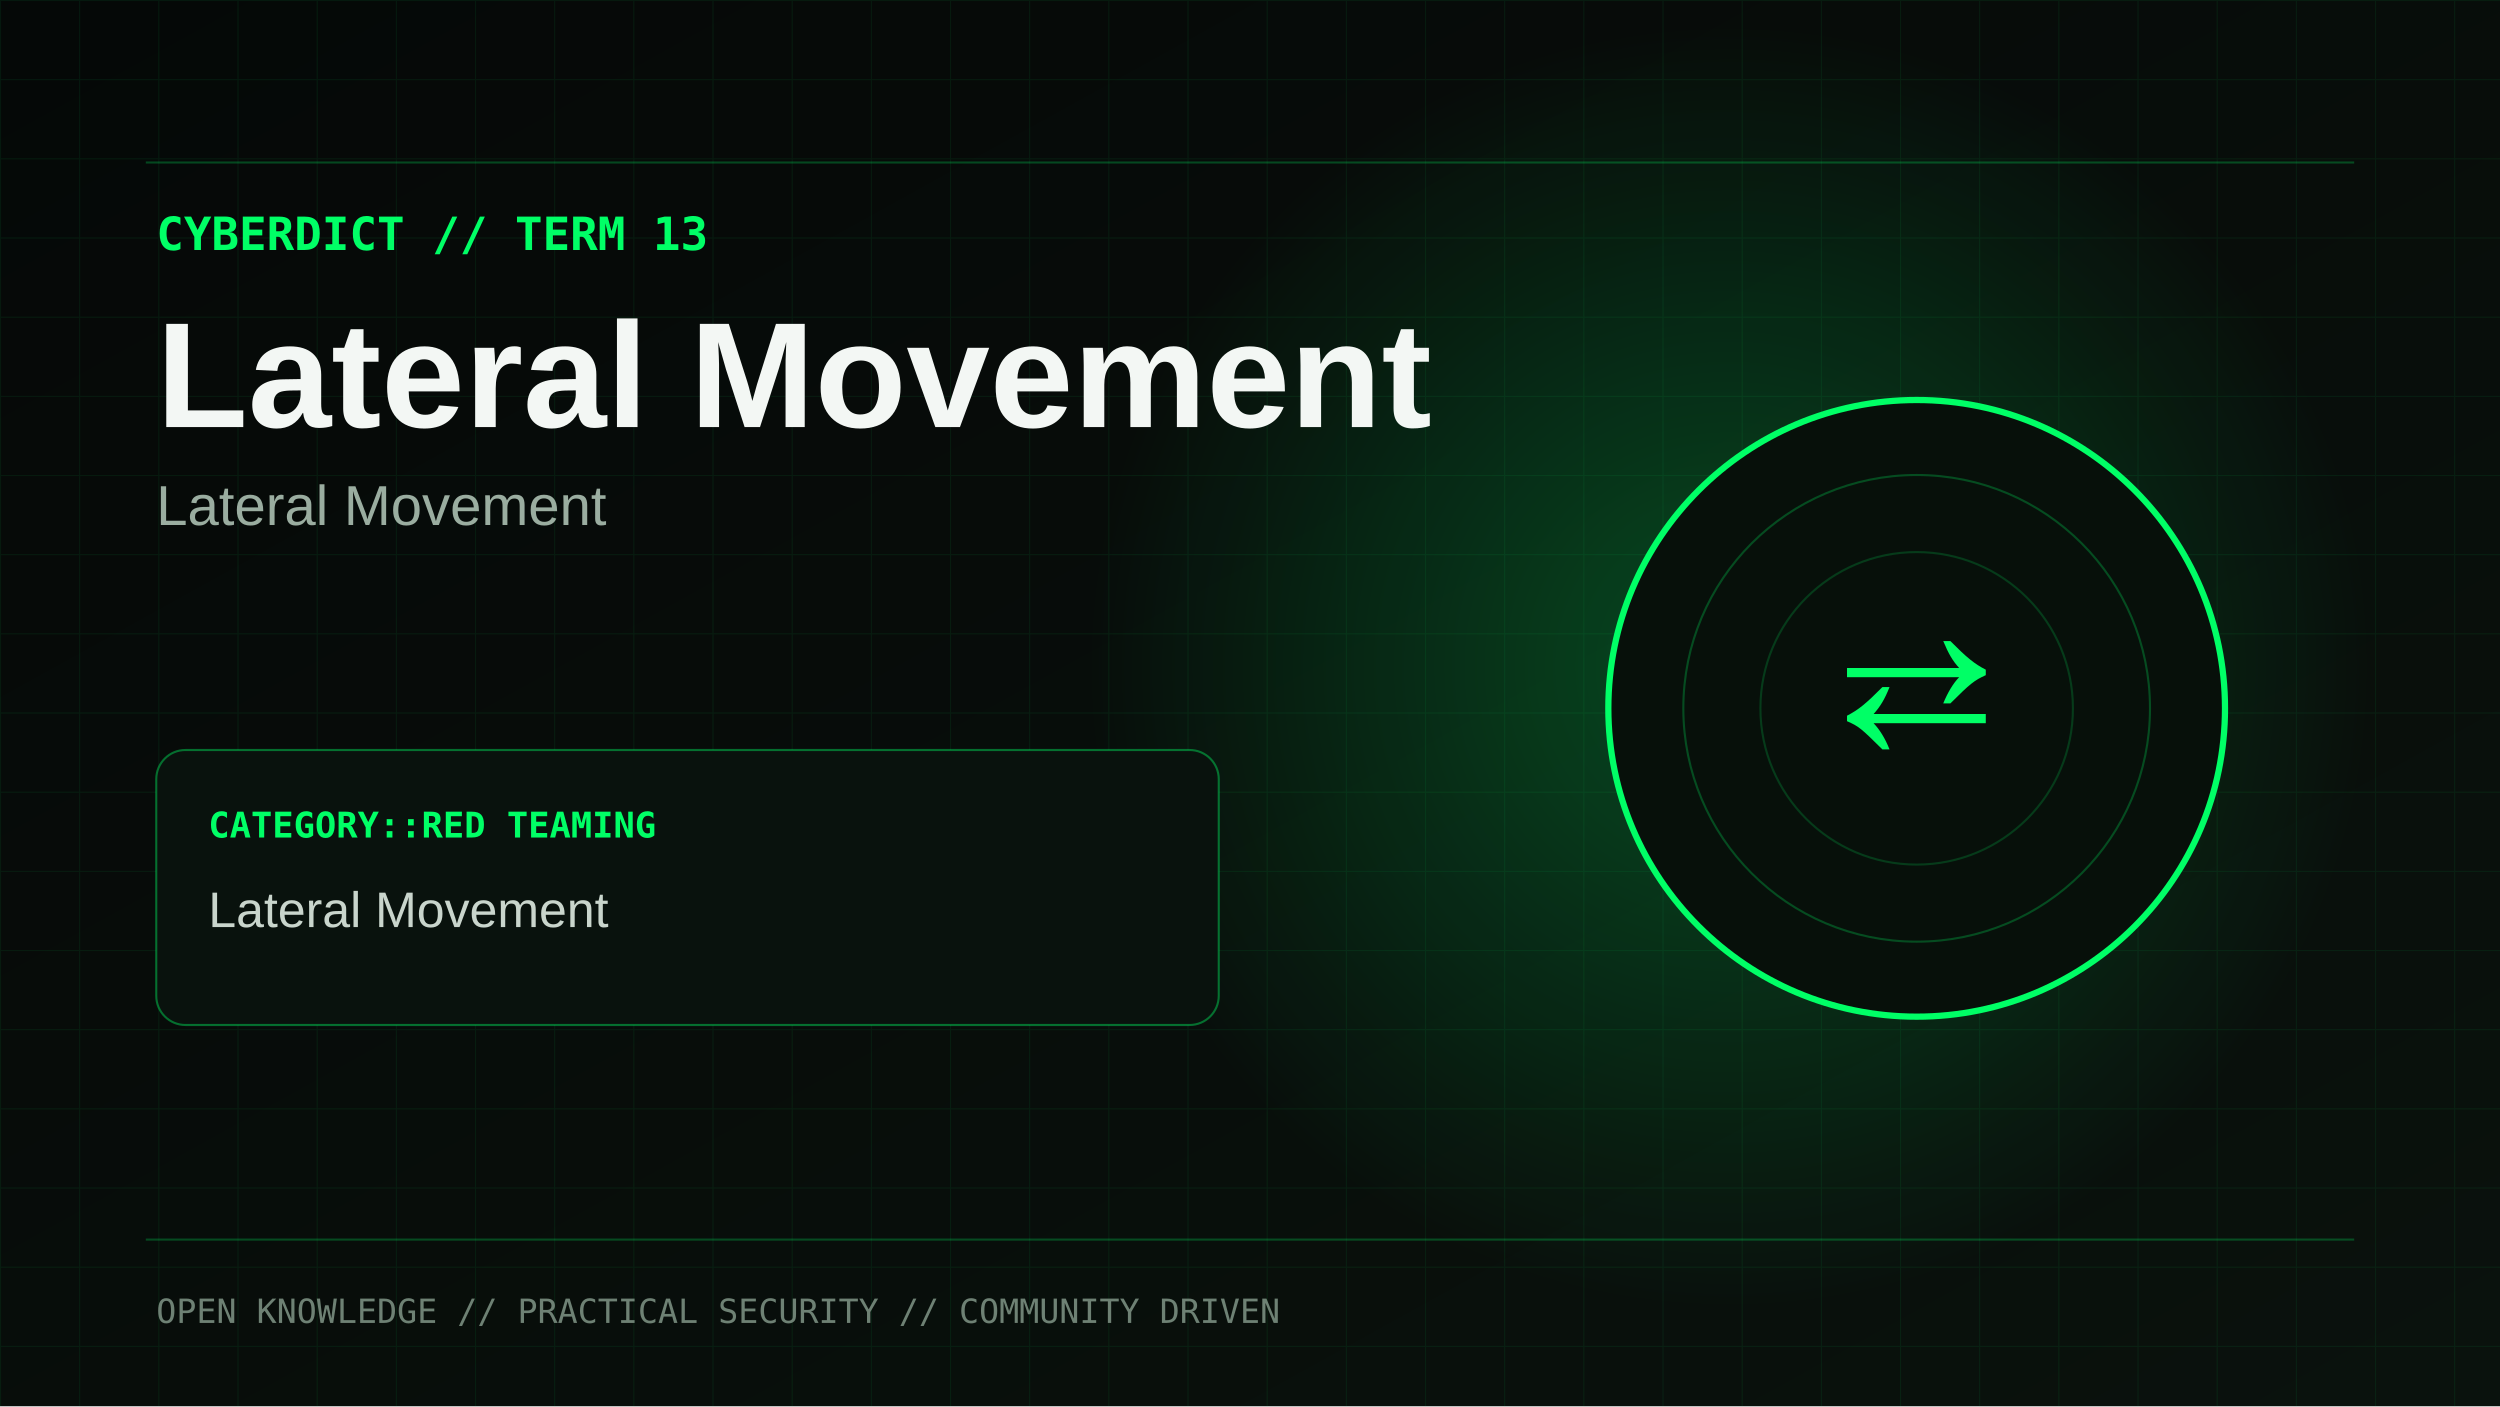
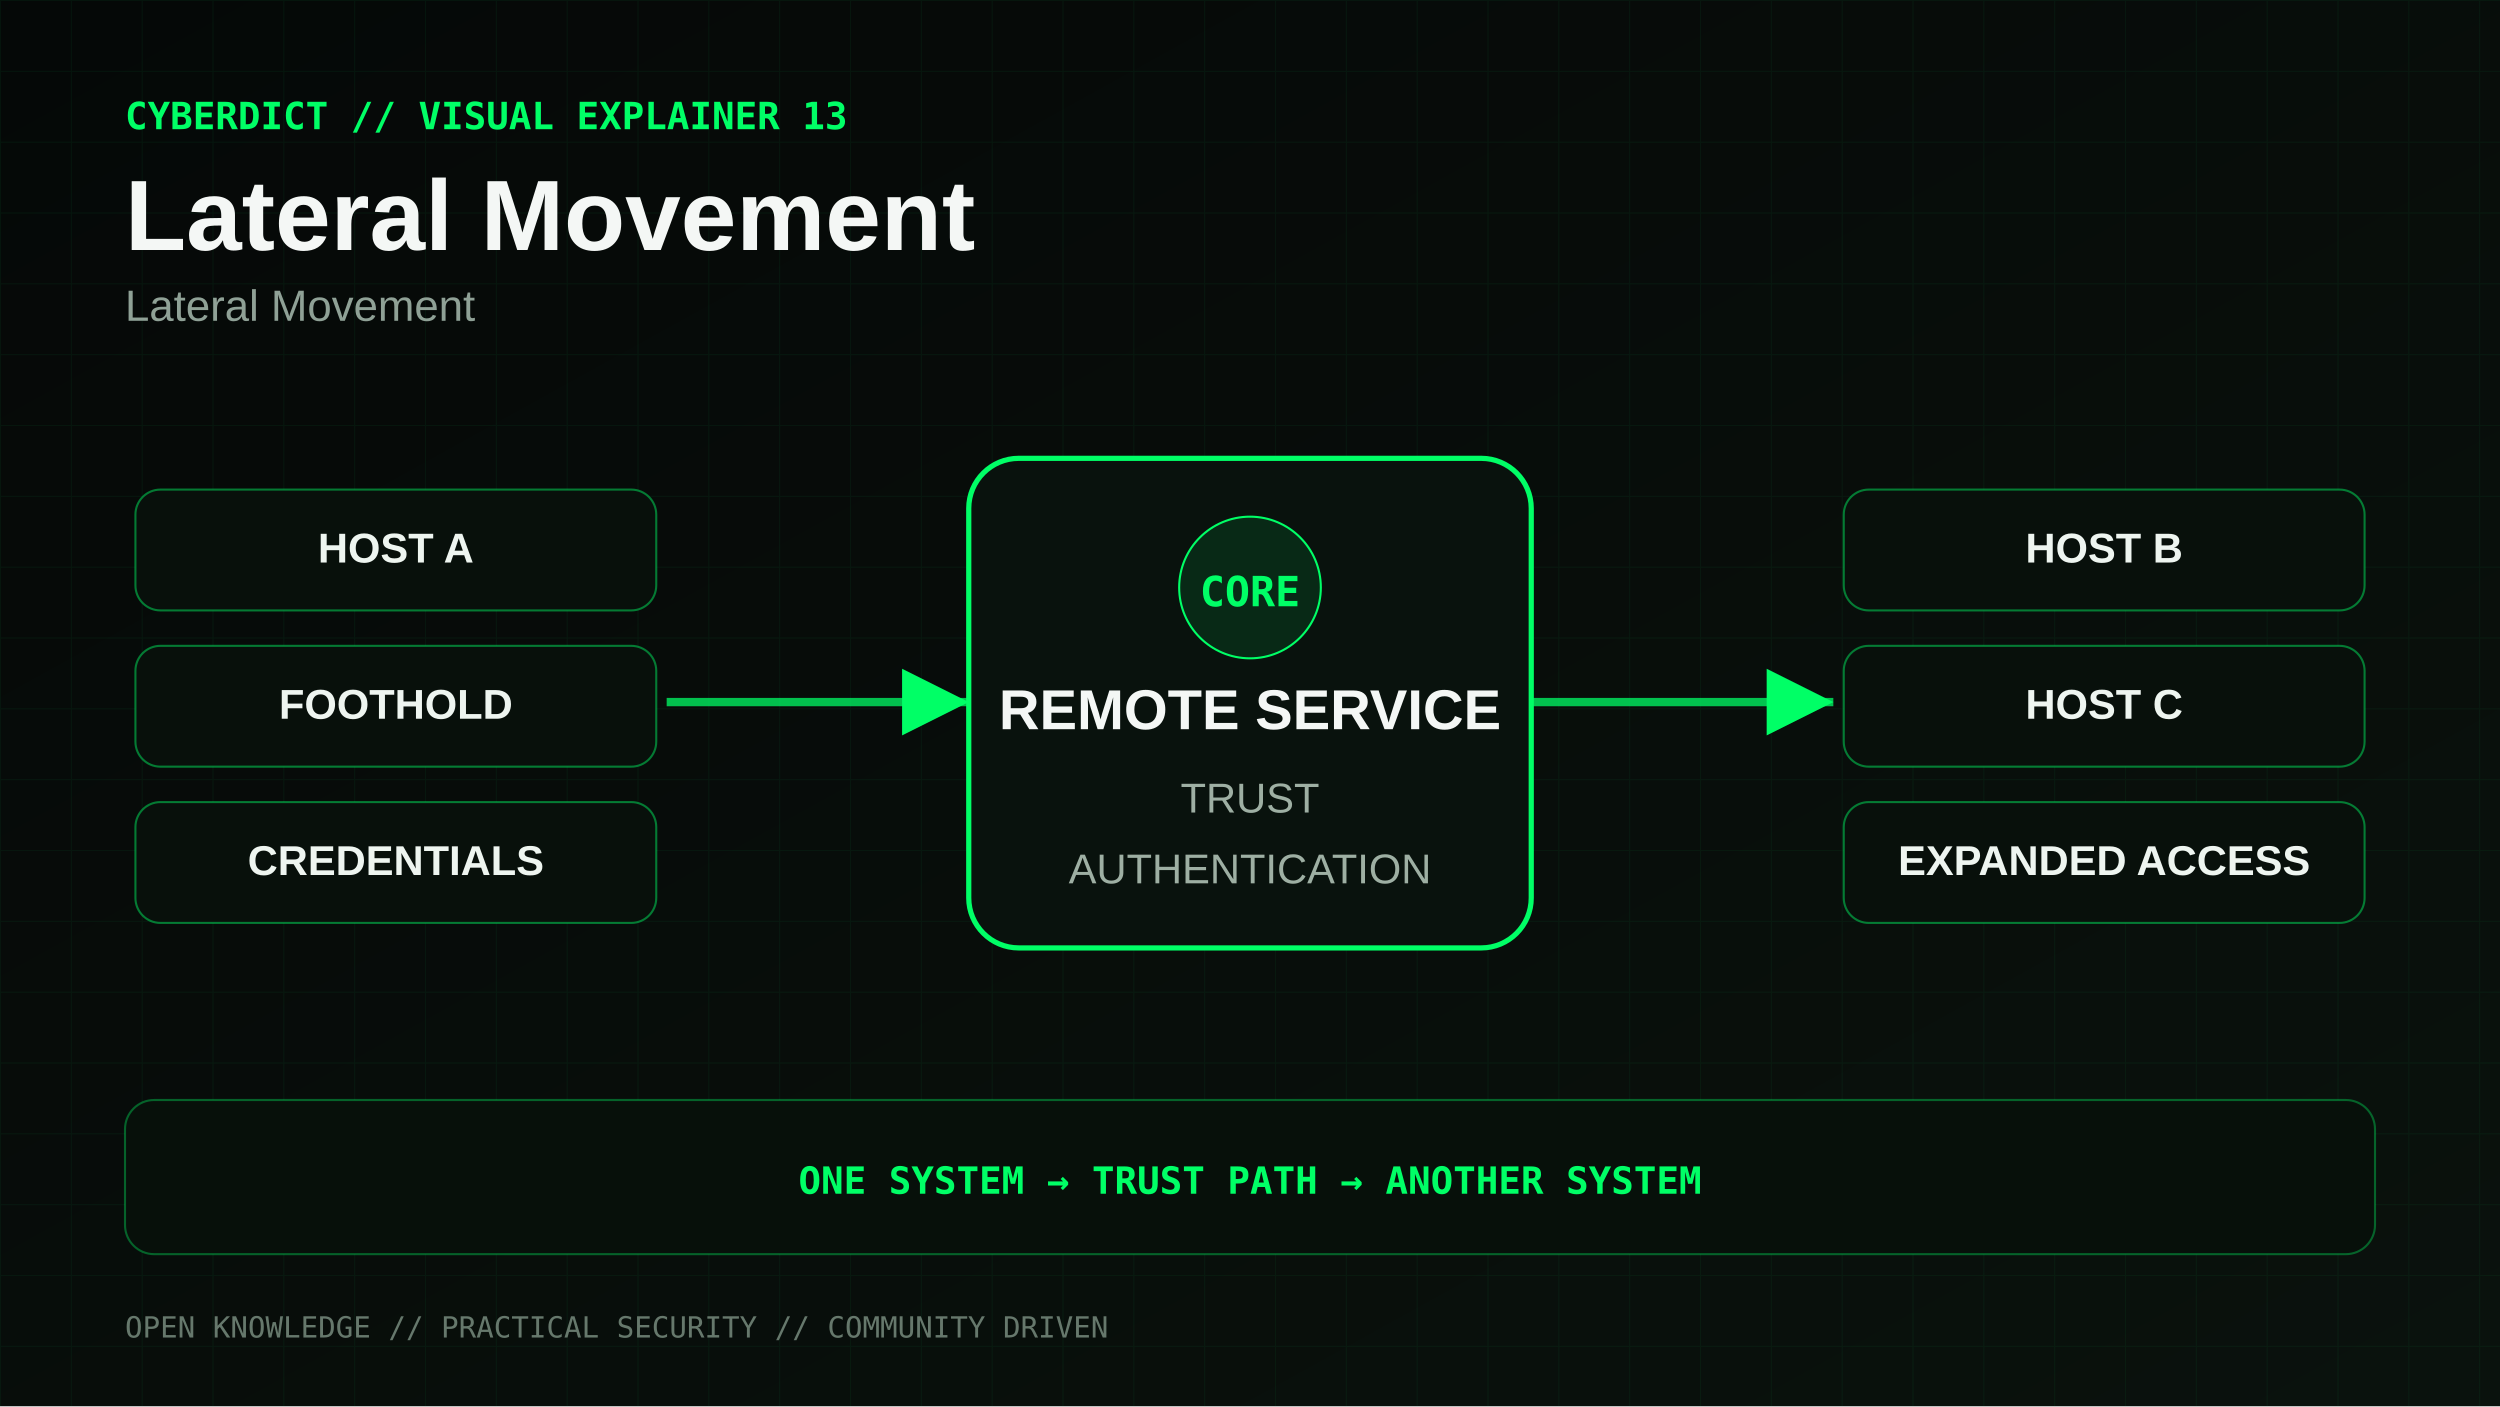
<svg xmlns="http://www.w3.org/2000/svg" width="1200" height="675" viewBox="0 0 1200 675">
  <defs>
    <linearGradient id="bg" x1="0" y1="0" x2="1" y2="1">
-       <stop offset="0" stop-color="#050807" />
+       <stop stop-color="#050807" />
      <stop offset="1" stop-color="#0a120d" />
    </linearGradient>
-     <radialGradient id="glow">
-       <stop offset="0" stop-color="#00ff66" stop-opacity=".25" />
-       <stop offset="1" stop-color="#00ff66" stop-opacity="0" />
-     </radialGradient>
-     <pattern id="grid" width="38" height="38" patternUnits="userSpaceOnUse">
-       <path d="M38 0H0V38" fill="none" stroke="#00ff66" stroke-opacity=".07" />
+     <pattern id="g" width="34" height="34" patternUnits="userSpaceOnUse">
+       <path d="M34 0H0V34" fill="none" stroke="#00ff66" stroke-opacity=".05" />
    </pattern>
-     <filter id="shadow">
-       <feGaussianBlur stdDeviation="12" />
-     </filter>
+     <marker id="a" markerWidth="10" markerHeight="10" refX="8" refY="4" orient="auto">
+       <path d="M0,0 L8,4 L0,8 Z" fill="#00ff66" />
+     </marker>
  </defs>
  <rect width="1200" height="675" fill="url(#bg)" />
-   <rect width="1200" height="675" fill="url(#grid)" />
-   <circle cx="830" cy="320" r="310" fill="url(#glow)" />
-   <path d="M70 78H1130M70 595H1130" stroke="#00ff66" stroke-opacity=".25" />
-   <text x="75" y="120" fill="#00ff66" font-family="monospace" font-size="22" font-weight="700">CYBERDICT // TERM 13</text>
-   <text x="75" y="205" fill="#f3f7f4" font-family="Arial,Helvetica,sans-serif" font-size="72" font-weight="800">Lateral Movement</text>
-   <text x="75" y="252" fill="#9aada0" font-family="Arial,Helvetica,sans-serif" font-size="27">Lateral Movement</text>
-   <g transform="translate(750 170)">
-     <circle cx="170" cy="170" r="148" fill="#07100a" stroke="#00ff66" stroke-width="3" />
-     <circle cx="170" cy="170" r="112" fill="none" stroke="#00ff66" stroke-opacity=".25" />
-     <circle cx="170" cy="170" r="75" fill="none" stroke="#00ff66" stroke-opacity=".18" />
-     <text x="170" y="195" text-anchor="middle" fill="#00ff66" font-family="Arial,Helvetica,sans-serif" font-size="88" font-weight="800">⇄</text>
-   </g>
-   <rect x="75" y="360" width="510" height="132" rx="14" fill="#09120d" stroke="#00ff66" stroke-opacity=".4" />
-   <text x="100" y="402" fill="#00ff66" font-family="monospace" font-size="17" font-weight="700">CATEGORY::RED TEAMING</text>
-   <text x="100" y="445" fill="#c9d5cc" font-family="Arial,Helvetica,sans-serif" font-size="24">Lateral Movement</text>
-   <text x="75" y="635" fill="#6e8174" font-family="monospace" font-size="16">OPEN KNOWLEDGE  //  PRACTICAL SECURITY  //  COMMUNITY DRIVEN</text>
+   <rect width="1200" height="675" fill="url(#g)" />
+   <text x="60" y="62" fill="#00ff66" font-family="monospace" font-size="18" font-weight="700">CYBERDICT // VISUAL EXPLAINER 13</text>
+   <text x="60" y="120" fill="#f4f7f5" font-family="Arial" font-size="48" font-weight="800">Lateral Movement</text>
+   <text x="60" y="154" fill="#8fa196" font-family="Arial" font-size="21">Lateral Movement</text>
+   <line x1="320" y1="337" x2="465" y2="337" stroke="#00ff66" stroke-width="4" stroke-opacity=".75" marker-end="url(#a)" />
+   <line x1="735" y1="337" x2="880" y2="337" stroke="#00ff66" stroke-width="4" stroke-opacity=".75" marker-end="url(#a)" />
+   <rect x="65" y="235" width="250" height="58" rx="12" fill="#08100b" stroke="#00ff66" stroke-opacity=".45" />
+   <text x="190.0" y="270.0" text-anchor="middle" fill="#eef5f0" font-family="Arial" font-size="20" font-weight="700">HOST A</text>
+   <rect x="65" y="310" width="250" height="58" rx="12" fill="#08100b" stroke="#00ff66" stroke-opacity=".45" />
+   <text x="190.0" y="345.0" text-anchor="middle" fill="#eef5f0" font-family="Arial" font-size="20" font-weight="700">FOOTHOLD</text>
+   <rect x="65" y="385" width="250" height="58" rx="12" fill="#08100b" stroke="#00ff66" stroke-opacity=".45" />
+   <text x="190.0" y="420.0" text-anchor="middle" fill="#eef5f0" font-family="Arial" font-size="20" font-weight="700">CREDENTIALS</text>
+   <rect x="465" y="220" width="270" height="235" rx="24" fill="#09120d" stroke="#00ff66" stroke-width="2.5" />
+   <circle cx="600" cy="282" r="34" fill="#00ff66" fill-opacity=".10" stroke="#00ff66" />
+   <text x="600" y="291" text-anchor="middle" fill="#00ff66" font-family="monospace" font-size="20" font-weight="800">CORE</text>
+   <text x="600" y="350" text-anchor="middle" fill="#f4f7f5" font-family="Arial" font-size="27" font-weight="800">REMOTE SERVICE</text>
+   <text x="600" y="390" text-anchor="middle" fill="#9eafa3" font-family="Arial" font-size="20">TRUST</text>
+   <text x="600" y="424" text-anchor="middle" fill="#9eafa3" font-family="Arial" font-size="20">AUTHENTICATION</text>
+   <rect x="885" y="235" width="250" height="58" rx="12" fill="#08100b" stroke="#00ff66" stroke-opacity=".45" />
+   <text x="1010.0" y="270.0" text-anchor="middle" fill="#eef5f0" font-family="Arial" font-size="20" font-weight="700">HOST B</text>
+   <rect x="885" y="310" width="250" height="58" rx="12" fill="#08100b" stroke="#00ff66" stroke-opacity=".45" />
+   <text x="1010.0" y="345.0" text-anchor="middle" fill="#eef5f0" font-family="Arial" font-size="20" font-weight="700">HOST C</text>
+   <rect x="885" y="385" width="250" height="58" rx="12" fill="#08100b" stroke="#00ff66" stroke-opacity=".45" />
+   <text x="1010.0" y="420.0" text-anchor="middle" fill="#eef5f0" font-family="Arial" font-size="20" font-weight="700">EXPANDED ACCESS</text>
+   <rect x="60" y="528" width="1080" height="74" rx="14" fill="#07100a" stroke="#00ff66" stroke-opacity=".35" />
+   <text x="600" y="573" text-anchor="middle" fill="#00ff66" font-family="monospace" font-size="18" font-weight="700">ONE SYSTEM → TRUST PATH → ANOTHER SYSTEM</text>
+   <text x="60" y="642" fill="#66786c" font-family="monospace" font-size="14">OPEN KNOWLEDGE // PRACTICAL SECURITY // COMMUNITY DRIVEN</text>
</svg>
